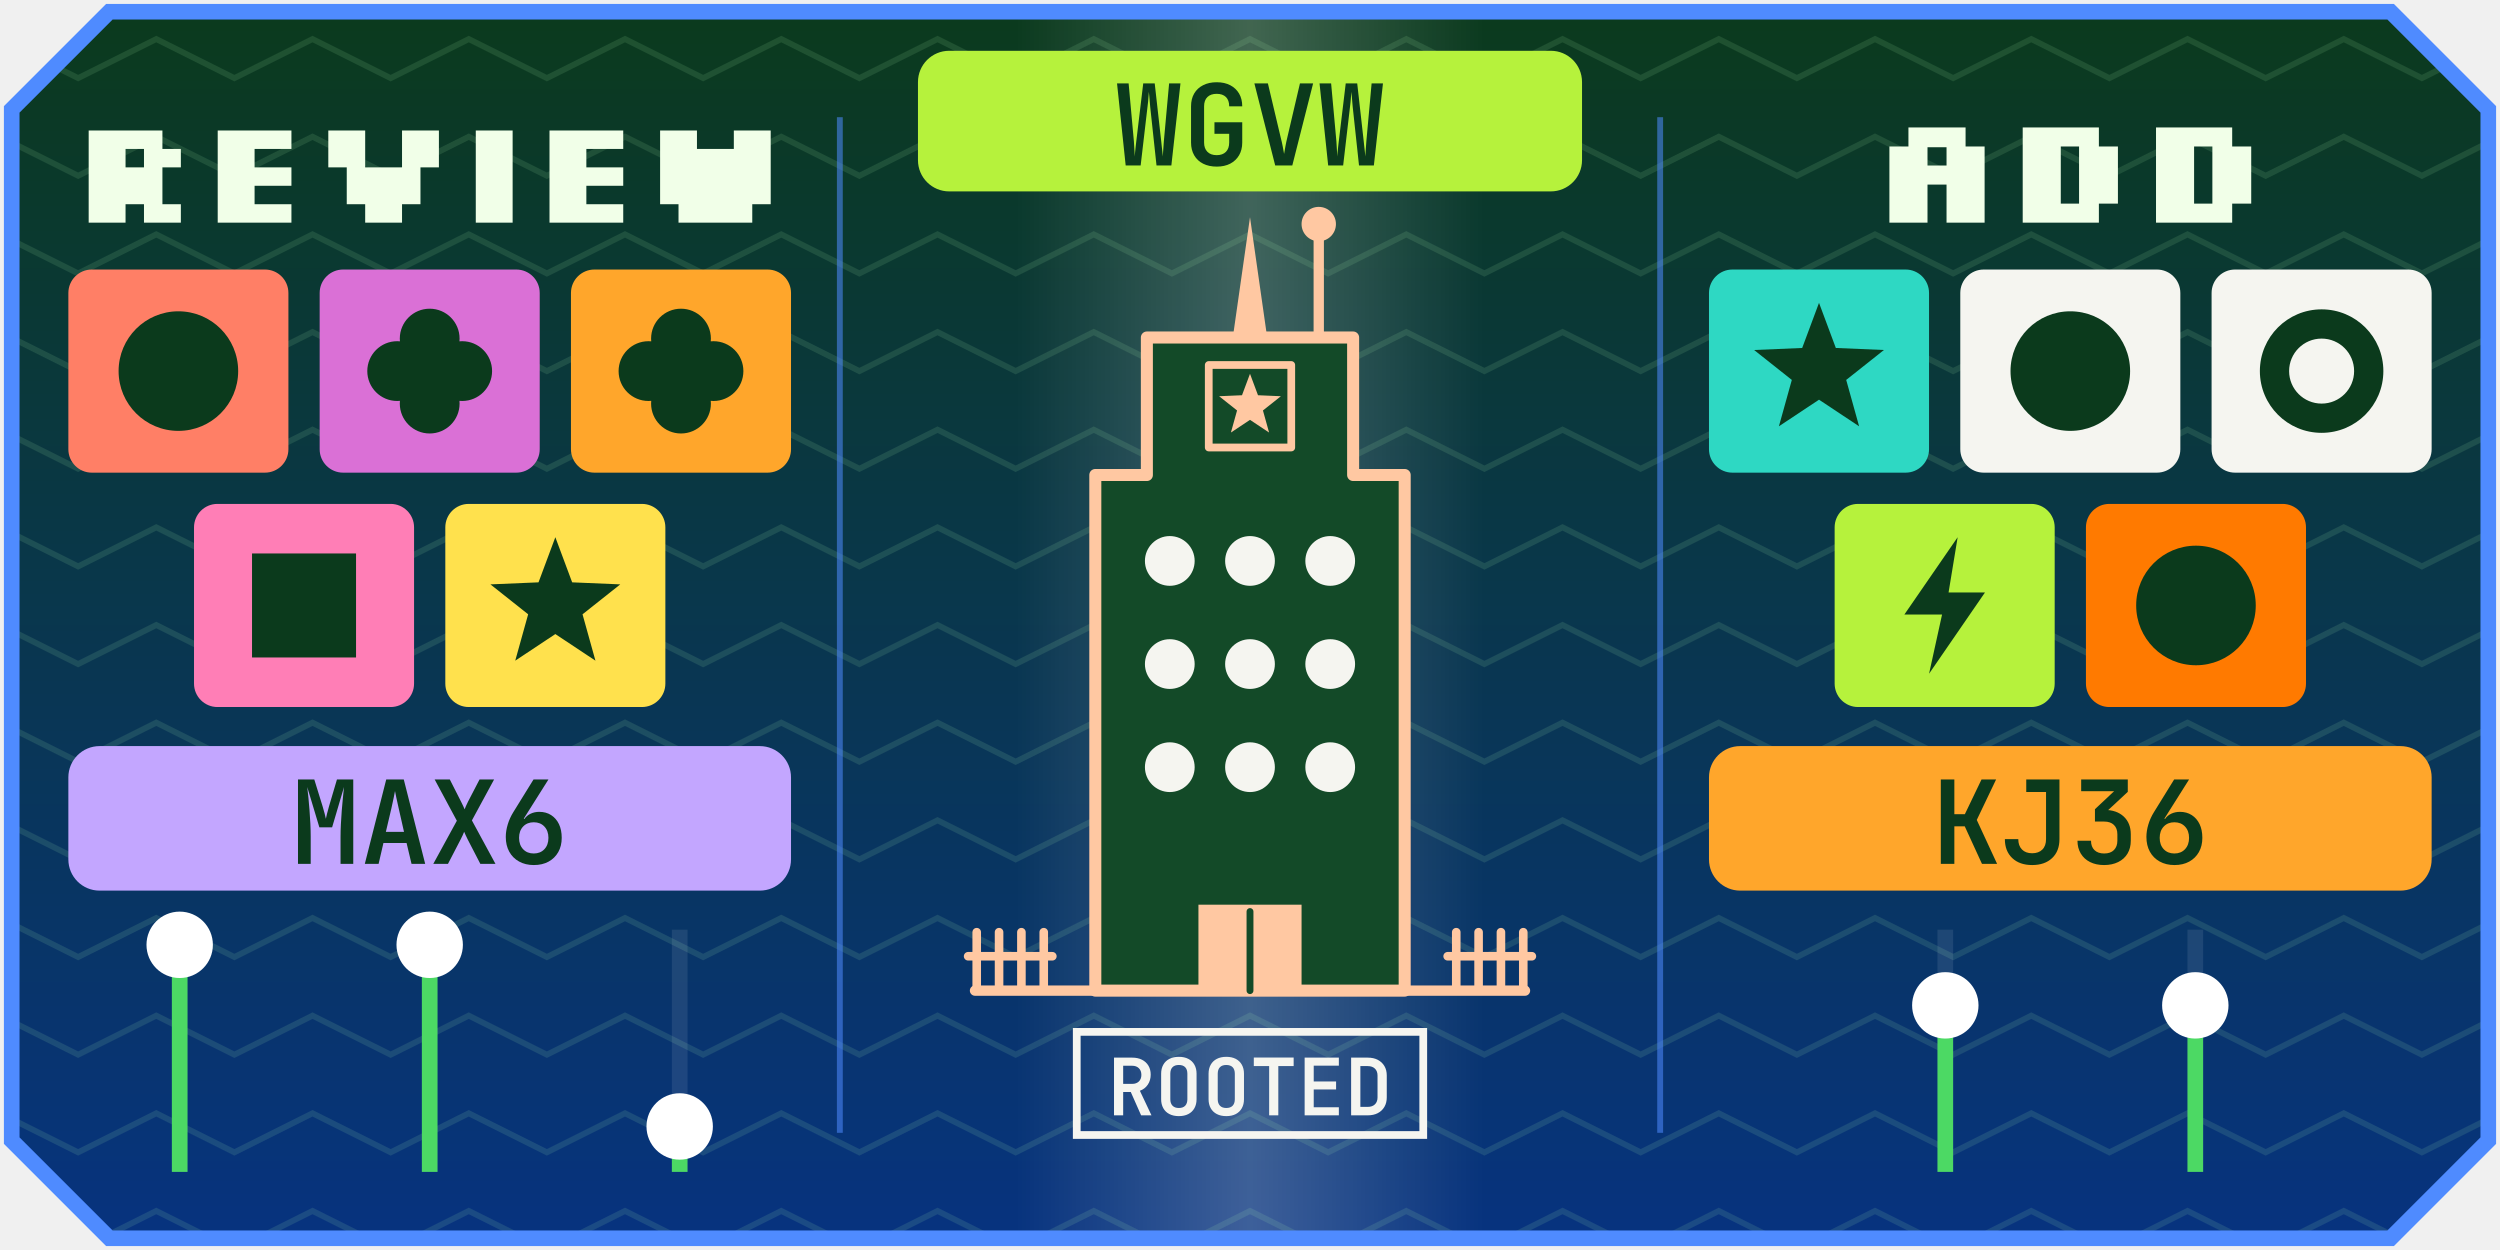
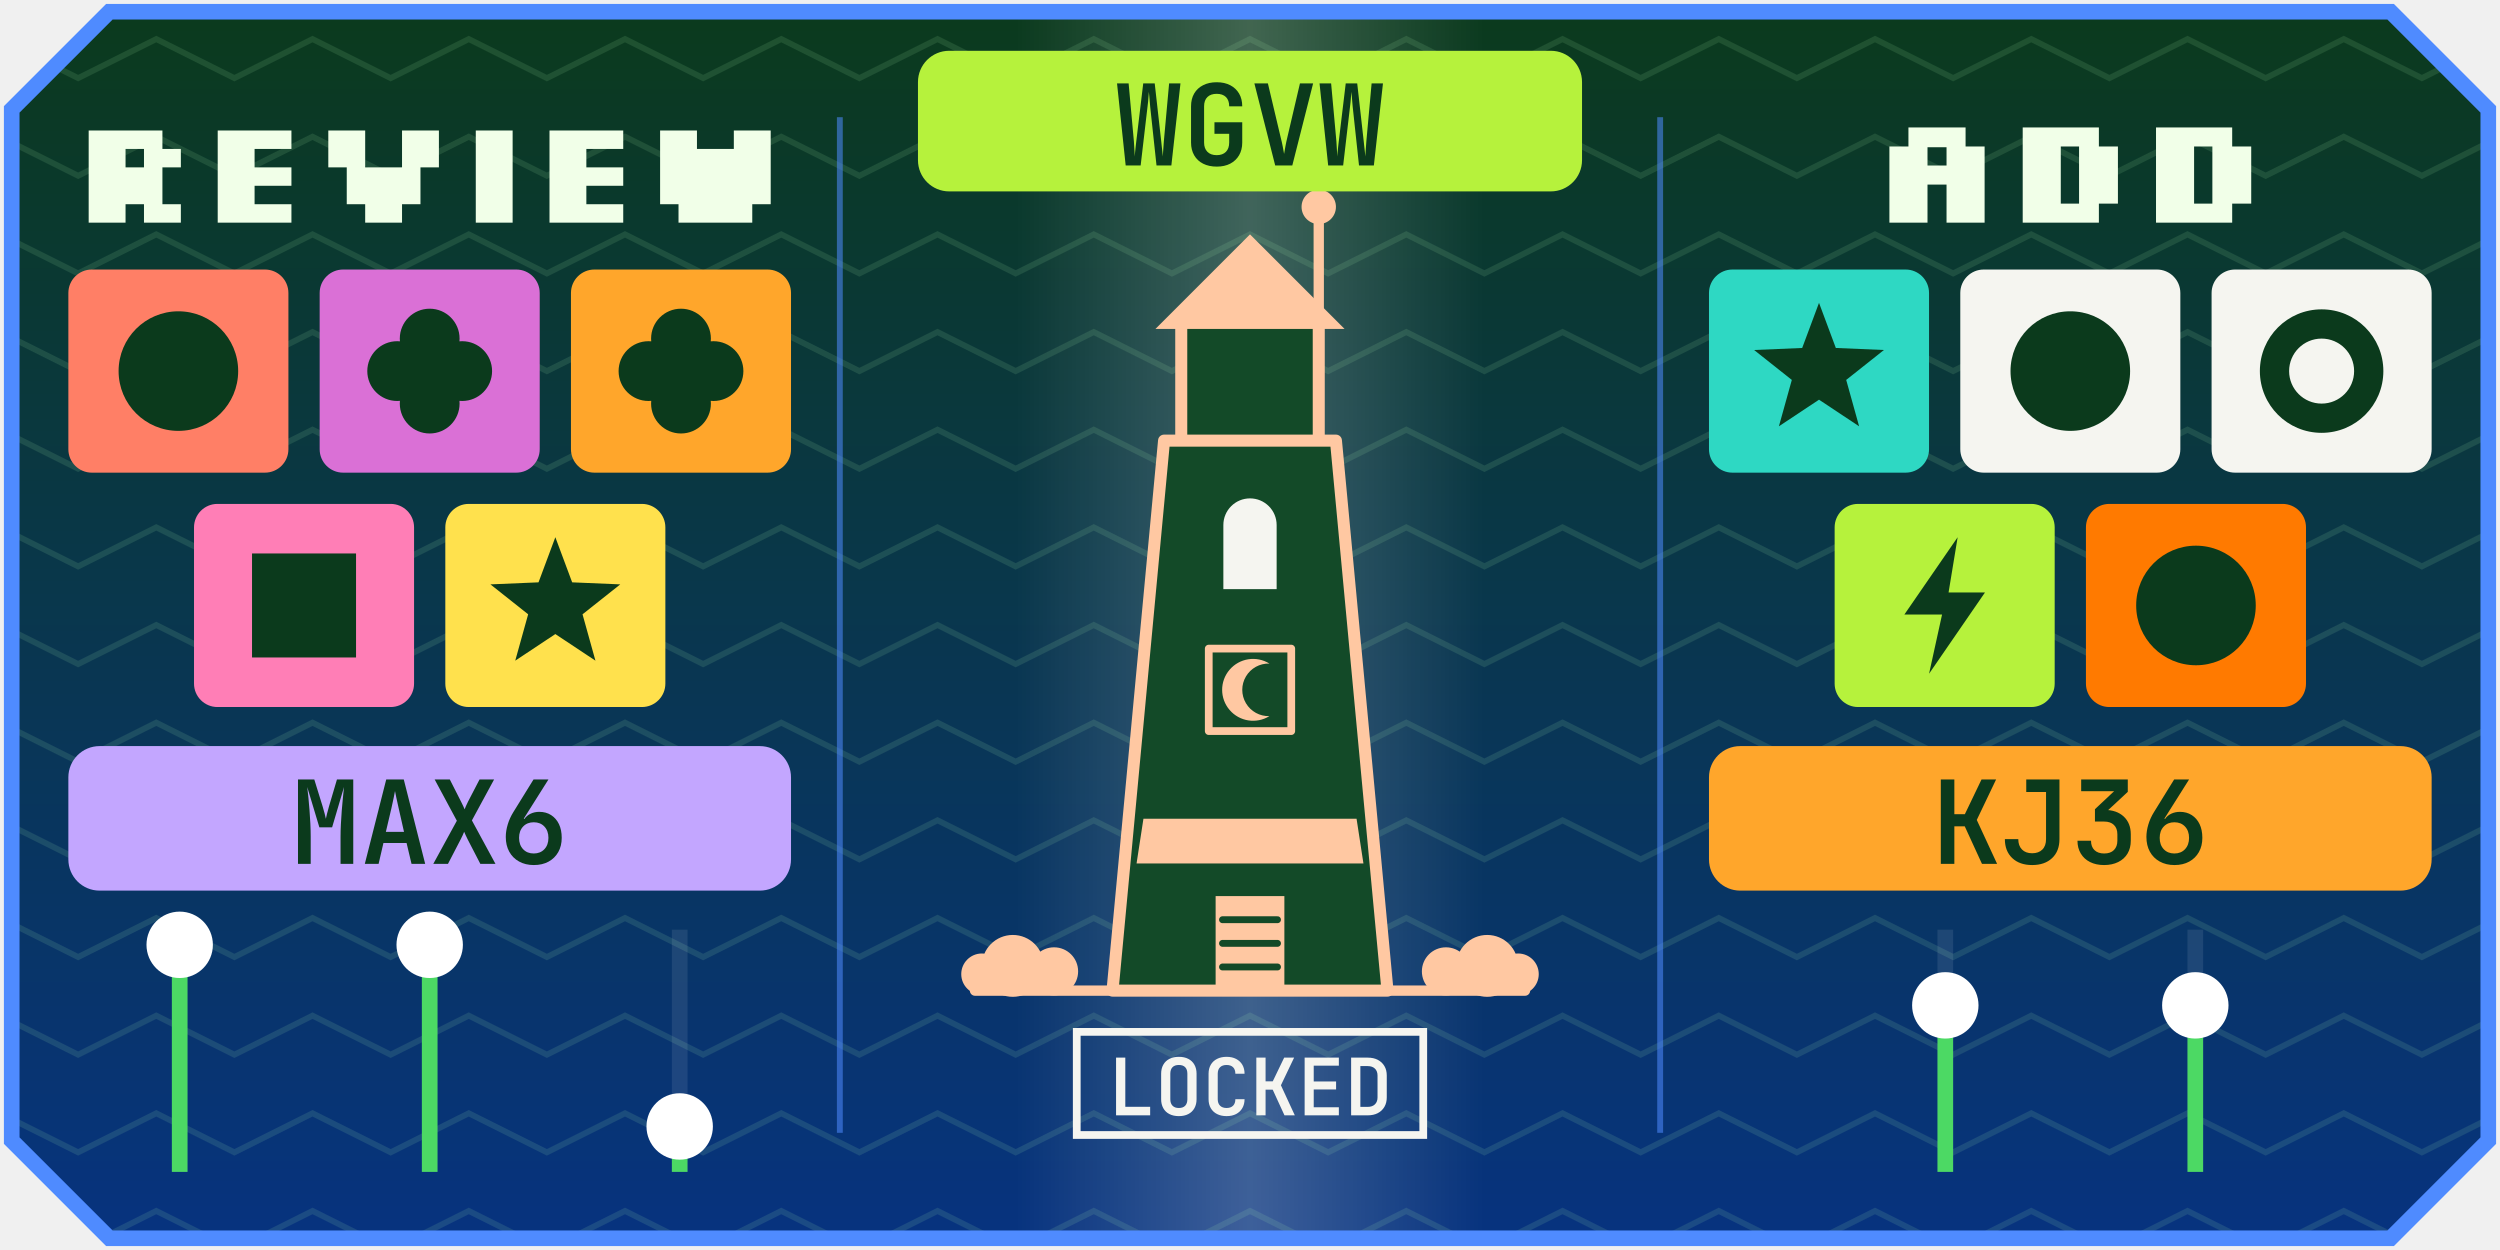
<svg xmlns="http://www.w3.org/2000/svg" viewBox="0 0 960 480" width="256" height="128">
  <defs>
    <linearGradient id="lg0" gradientUnits="userSpaceOnUse" x1="480" y1="0" x2="480" y2="480">
      <stop offset="0" stop-color="#0B3A1C" />
      <stop offset="1" stop-color="#073380" />
    </linearGradient>
    <clipPath id="c1">
      <path d="M4.5 42L42 4.5L918 4.5L955.5 42L955.5 438L918 475.5L42 475.5L4.5 438Z" />
    </clipPath>
    <linearGradient id="lg2" gradientUnits="userSpaceOnUse" x1="390" y1="0" x2="570" y2="0">
      <stop offset="0" stop-color="#FFFFFF" stop-opacity="0" />
      <stop offset="0.5" stop-color="#FFFFFF" stop-opacity="0.22" />
      <stop offset="1" stop-color="#FFFFFF" stop-opacity="0" />
    </linearGradient>
  </defs>
  <path d="M4.5 42L42 4.5L918 4.5L955.5 42L955.5 438L918 475.5L42 475.5L4.5 438Z" fill="url(#lg0)" />
  <g clip-path="url(#c1)">
    <path d="M390 0L570 0L570 480L390 480Z" fill="url(#lg2)" />
    <path d="M0 15L30 30L60 15L90 30L120 15L150 30L180 15L210 30L240 15L270 30L300 15L330 30L360 15L390 30L420 15L450 30L480 15L510 30L540 15L570 30L600 15L630 30L660 15L690 30L720 15L750 30L780 15L810 30L840 15L870 30L900 15L930 30L960 15M0 52.5L30 67.5L60 52.5L90 67.5L120 52.5L150 67.5L180 52.5L210 67.5L240 52.5L270 67.5L300 52.5L330 67.5L360 52.5L390 67.5L420 52.5L450 67.5L480 52.5L510 67.5L540 52.5L570 67.5L600 52.5L630 67.5L660 52.5L690 67.5L720 52.5L750 67.5L780 52.5L810 67.5L840 52.5L870 67.5L900 52.5L930 67.5L960 52.5M0 90L30 105L60 90L90 105L120 90L150 105L180 90L210 105L240 90L270 105L300 90L330 105L360 90L390 105L420 90L450 105L480 90L510 105L540 90L570 105L600 90L630 105L660 90L690 105L720 90L750 105L780 90L810 105L840 90L870 105L900 90L930 105L960 90M0 127.5L30 142.5L60 127.5L90 142.5L120 127.5L150 142.5L180 127.5L210 142.5L240 127.5L270 142.5L300 127.5L330 142.5L360 127.5L390 142.5L420 127.5L450 142.5L480 127.5L510 142.5L540 127.5L570 142.5L600 127.5L630 142.5L660 127.5L690 142.5L720 127.5L750 142.5L780 127.5L810 142.5L840 127.5L870 142.5L900 127.5L930 142.5L960 127.5M0 165L30 180L60 165L90 180L120 165L150 180L180 165L210 180L240 165L270 180L300 165L330 180L360 165L390 180L420 165L450 180L480 165L510 180L540 165L570 180L600 165L630 180L660 165L690 180L720 165L750 180L780 165L810 180L840 165L870 180L900 165L930 180L960 165M0 202.5L30 217.5L60 202.5L90 217.5L120 202.5L150 217.5L180 202.5L210 217.5L240 202.5L270 217.5L300 202.5L330 217.5L360 202.5L390 217.5L420 202.5L450 217.5L480 202.5L510 217.5L540 202.5L570 217.5L600 202.5L630 217.5L660 202.5L690 217.5L720 202.5L750 217.5L780 202.5L810 217.5L840 202.5L870 217.5L900 202.5L930 217.5L960 202.5M0 240L30 255L60 240L90 255L120 240L150 255L180 240L210 255L240 240L270 255L300 240L330 255L360 240L390 255L420 240L450 255L480 240L510 255L540 240L570 255L600 240L630 255L660 240L690 255L720 240L750 255L780 240L810 255L840 240L870 255L900 240L930 255L960 240M0 277.5L30 292.5L60 277.5L90 292.5L120 277.5L150 292.5L180 277.5L210 292.5L240 277.5L270 292.5L300 277.5L330 292.5L360 277.5L390 292.5L420 277.5L450 292.5L480 277.5L510 292.5L540 277.5L570 292.5L600 277.5L630 292.5L660 277.5L690 292.5L720 277.5L750 292.5L780 277.5L810 292.5L840 277.5L870 292.5L900 277.5L930 292.5L960 277.5M0 315L30 330L60 315L90 330L120 315L150 330L180 315L210 330L240 315L270 330L300 315L330 330L360 315L390 330L420 315L450 330L480 315L510 330L540 315L570 330L600 315L630 330L660 315L690 330L720 315L750 330L780 315L810 330L840 315L870 330L900 315L930 330L960 315M0 352.5L30 367.5L60 352.5L90 367.5L120 352.5L150 367.5L180 352.5L210 367.5L240 352.5L270 367.5L300 352.5L330 367.5L360 352.5L390 367.5L420 352.5L450 367.5L480 352.5L510 367.5L540 352.5L570 367.5L600 352.5L630 367.5L660 352.5L690 367.5L720 352.5L750 367.5L780 352.5L810 367.5L840 352.5L870 367.5L900 352.5L930 367.5L960 352.5M0 390L30 405L60 390L90 405L120 390L150 405L180 390L210 405L240 390L270 405L300 390L330 405L360 390L390 405L420 390L450 405L480 390L510 405L540 390L570 405L600 390L630 405L660 390L690 405L720 390L750 405L780 390L810 405L840 390L870 405L900 390L930 405L960 390M0 427.5L30 442.5L60 427.5L90 442.5L120 427.5L150 442.5L180 427.5L210 442.5L240 427.5L270 442.5L300 427.5L330 442.5L360 427.5L390 442.5L420 427.5L450 442.5L480 427.5L510 442.5L540 427.5L570 442.5L600 427.5L630 442.5L660 427.5L690 442.5L720 427.5L750 442.5L780 427.5L810 442.5L840 427.5L870 442.5L900 427.5L930 442.5L960 427.5M0 465L30 480L60 465L90 480L120 465L150 480L180 465L210 480L240 465L270 480L300 465L330 480L360 465L390 480L420 465L450 480L480 465L510 480L540 465L570 480L600 465L630 480L660 465L690 480L720 465L750 480L780 465L810 480L840 465L870 480L900 465L930 480L960 465" fill="none" stroke="#B4FFB4" stroke-opacity="0.12" stroke-width="2.25" />
  </g>
  <path d="M4.5 42L42 4.5L918 4.5L955.5 42L955.5 438L918 475.5L42 475.5L4.5 438Z" fill="none" stroke="#4F8BFF" stroke-width="6" />
  <path d="M322.5 45L322.5 435M637.5 45L637.5 435" fill="none" stroke="#4F8BFF" stroke-opacity="0.55" stroke-width="2.25" />
  <path d="M374.4 380.4L585.6 380.4" fill="none" stroke="#FFC8A2" stroke-width="3.96" stroke-linecap="round" stroke-linejoin="round" />
-   <path d="M420.6 380.4L420.6 182.4L440.4 182.4L440.4 129.6L519.6 129.6L519.6 182.4L539.4 182.4L539.4 380.4Z" fill="#134A28" />
-   <path d="M420.6 380.4L420.6 182.4L440.4 182.4L440.4 129.6L519.6 129.6L519.6 182.4L539.4 182.4L539.4 380.4Z" fill="none" stroke="#FFC8A2" stroke-width="4.62" stroke-linecap="round" stroke-linejoin="round" />
-   <path d="M473.4 129.6L486.6 129.6L480 83.4Z" fill="#FFC8A2" />
-   <path d="M458.75 215.4L458.75 215.4C458.75 220.67 454.47 224.95 449.2 224.95C443.93 224.95 439.65 220.67 439.65 215.4C439.65 210.13 443.93 205.85 449.2 205.85C454.47 205.85 458.75 210.13 458.75 215.4M489.55 215.4L489.55 215.4C489.55 220.67 485.27 224.95 480 224.95C474.73 224.95 470.45 220.67 470.45 215.4C470.45 210.13 474.73 205.85 480 205.85C485.27 205.85 489.55 210.13 489.55 215.4M520.35 215.4L520.35 215.4C520.35 220.67 516.07 224.95 510.8 224.95C505.53 224.95 501.25 220.67 501.25 215.4C501.25 210.13 505.53 205.85 510.8 205.85C516.07 205.85 520.35 210.13 520.35 215.4M458.75 255L458.75 255C458.75 260.27 454.47 264.55 449.2 264.55C443.93 264.55 439.65 260.27 439.65 255C439.65 249.73 443.93 245.45 449.2 245.45C454.47 245.45 458.75 249.73 458.75 255M489.55 255L489.55 255C489.55 260.27 485.27 264.55 480 264.55C474.73 264.55 470.45 260.27 470.45 255C470.45 249.73 474.73 245.45 480 245.45C485.27 245.45 489.55 249.73 489.55 255M520.35 255L520.35 255C520.35 260.27 516.07 264.55 510.8 264.55C505.53 264.55 501.25 260.27 501.25 255C501.25 249.73 505.53 245.45 510.8 245.45C516.07 245.45 520.35 249.73 520.35 255M458.75 294.6L458.75 294.6C458.75 299.87 454.47 304.15 449.2 304.15C443.93 304.15 439.65 299.87 439.65 294.6C439.65 289.33 443.93 285.05 449.2 285.05C454.47 285.05 458.75 289.33 458.75 294.6M489.55 294.6L489.55 294.6C489.55 299.87 485.27 304.15 480 304.15C474.73 304.15 470.45 299.87 470.45 294.6C470.45 289.33 474.73 285.05 480 285.05C485.27 285.05 489.55 289.33 489.55 294.6M520.35 294.6L520.35 294.6C520.35 299.87 516.07 304.15 510.8 304.15C505.53 304.15 501.25 299.87 501.25 294.6C501.25 289.33 505.53 285.05 510.8 285.05C516.07 285.05 520.35 289.33 520.35 294.6" fill="#F5F5F0" />
-   <path d="M460.2 347.4L499.8 347.4L499.8 380.4L460.2 380.4Z" fill="#FFC8A2" />
-   <path d="M480 350.04L480 380.4" fill="none" stroke="#134A28" stroke-width="2.64" stroke-linecap="round" stroke-linejoin="round" />
-   <path d="M464.16 140.16L495.84 140.16L495.84 171.84L464.16 171.84Z" fill="#134A28" />
-   <path d="M464.16 140.16L495.84 140.16L495.84 171.84L464.16 171.84Z" fill="none" stroke="#FFC8A2" stroke-width="2.97" stroke-linecap="round" stroke-linejoin="round" />
-   <path d="M480 143.53L483.07 151.77L491.86 152.15L484.97 157.62L487.33 166.09L480 161.23L472.67 166.09L475.03 157.62L468.14 152.15L476.93 151.77Z" fill="#FFC8A2" />
-   <path d="M506.4 129.6L506.4 90" fill="none" stroke="#FFC8A2" stroke-width="3.96" stroke-linecap="round" stroke-linejoin="round" />
-   <path d="M513 86.04C513 89.69 510.05 92.64 506.4 92.64C502.75 92.64 499.8 89.69 499.8 86.04C499.8 82.39 502.75 79.44 506.4 79.44C510.05 79.44 513 82.39 513 86.04" fill="#FFC8A2" />
-   <path d="M400.8 380.4L400.8 357.96M392.22 380.4L392.22 357.96M383.64 380.4L383.64 357.96M375.06 380.4L375.06 357.96M404.1 367.2L371.76 367.2M559.2 380.4L559.2 357.96M567.78 380.4L567.78 357.96M576.36 380.4L576.36 357.96M584.94 380.4L584.94 357.96M555.9 367.2L588.24 367.2" fill="none" stroke="#FFC8A2" stroke-width="3.3" stroke-linecap="round" stroke-linejoin="round" />
+   <path d="M447 169.2L513 169.2L532.8 380.4L427.2 380.4ZM453.6 123L506.4 123L506.4 169.2L453.6 169.2Z" fill="#134A28" />
+   <path d="M447 169.2L513 169.2L532.8 380.4L427.2 380.4ZM453.6 123L506.4 123L506.4 169.2L453.6 169.2Z" fill="none" stroke="#FFC8A2" stroke-width="4.62" stroke-linecap="round" stroke-linejoin="round" />
+   <path d="M443.7 126.3L516.3 126.3L480 90ZM439.08 314.4L520.92 314.4L523.56 331.56L436.44 331.56Z" fill="#FFC8A2" />
+   <path d="M469.77 226.22L469.77 201.61L469.77 201.61C469.77 195.96 474.35 191.38 480 191.38C485.65 191.38 490.23 195.96 490.23 201.61L490.23 226.22Z" fill="#F5F5F0" />
+   <path d="M466.8 344.1L493.2 344.1L493.2 380.4L466.8 380.4Z" fill="#FFC8A2" />
+   <path d="M469.44 353.17L490.56 353.17M469.44 362.25L490.56 362.25M469.44 371.32L490.56 371.32" fill="none" stroke="#134A28" stroke-width="2.64" stroke-linecap="round" stroke-linejoin="round" />
+   <path d="M464.16 249.06L495.84 249.06L495.84 280.74L464.16 280.74Z" fill="#134A28" />
+   <path d="M464.16 249.06L495.84 249.06L495.84 280.74L464.16 280.74Z" fill="none" stroke="#FFC8A2" stroke-width="2.97" stroke-linecap="round" stroke-linejoin="round" />
+   <path d="M487.45 274.99C482.47 278.08 475.98 277.08 472.17 272.63C468.35 268.18 468.35 261.62 472.17 257.17C475.98 252.72 482.47 251.72 487.45 254.81L487.45 254.81C483.77 254.69 480.31 256.59 478.44 259.76C476.56 262.93 476.56 266.87 478.44 270.04C480.31 273.21 483.77 275.11 487.45 274.99Z" fill="#FFC8A2" />
+   <path d="M506.4 123L506.4 83.4" fill="none" stroke="#FFC8A2" stroke-width="3.96" stroke-linecap="round" stroke-linejoin="round" />
+   <path d="M513 79.44C513 83.09 510.05 86.04 506.4 86.04C502.75 86.04 499.8 83.09 499.8 79.44C499.8 75.79 502.75 72.84 506.4 72.84C510.05 72.84 513 75.79 513 79.44" fill="#FFC8A2" />
+   <path d="M400.8 370.9L400.8 370.9C400.8 377.46 395.48 382.78 388.92 382.78C382.36 382.78 377.04 377.46 377.04 370.9C377.04 364.33 382.36 359.02 388.92 359.02C395.48 359.02 400.8 364.33 400.8 370.9M414 373.01L414 373.01C414 378.11 409.86 382.25 404.76 382.25C399.66 382.25 395.52 378.11 395.52 373.01C395.52 367.9 399.66 363.77 404.76 363.77C409.86 363.77 414 367.9 414 373.01M384.96 374.06L384.96 374.06C384.96 378.44 381.41 381.98 377.04 381.98C372.67 381.98 369.12 378.44 369.12 374.06C369.12 369.69 372.67 366.14 377.04 366.14C381.41 366.14 384.96 369.69 384.96 374.06M582.96 370.9L582.96 370.9C582.96 377.46 577.64 382.78 571.08 382.78C564.52 382.78 559.2 377.46 559.2 370.9C559.2 364.33 564.52 359.02 571.08 359.02C577.64 359.02 582.96 364.33 582.96 370.9M564.48 373.01L564.48 373.01C564.48 378.11 560.34 382.25 555.24 382.25C550.14 382.25 546 378.11 546 373.01C546 367.9 550.14 363.77 555.24 363.77C560.34 363.77 564.48 367.9 564.48 373.01M590.88 374.06L590.88 374.06C590.88 378.44 587.33 381.98 582.96 381.98C578.59 381.98 575.04 378.44 575.04 374.06C575.04 369.69 578.59 366.14 582.96 366.14C587.33 366.14 590.88 369.69 590.88 374.06" fill="#FFC8A2" />
  <path d="M413.47 396.24L546.53 396.24L546.53 435.84L413.47 435.84Z" fill="none" stroke="#F5F5F0" stroke-width="2.97" />
-   <path d="M427.78 428.29L427.78 406.13L434.76 406.13Q436.92 406.13 438.51 406.93Q440.11 407.74 440.99 409.21Q441.87 410.68 441.87 412.65Q441.87 414.87 440.74 416.53Q439.62 418.18 437.71 418.85L442.17 428.29L438.19 428.29L434.22 419.33L431.3 419.33L431.3 428.29ZM431.3 416.21L434.76 416.21Q436.37 416.21 437.33 415.28Q438.29 414.35 438.29 412.75Q438.29 411.14 437.33 410.2Q436.37 409.25 434.76 409.25L431.3 409.25ZM452.68 428.59Q450.58 428.59 449.05 427.8Q447.51 427.01 446.7 425.54Q445.88 424.07 445.88 422.1L445.88 412.32Q445.88 410.32 446.7 408.86Q447.51 407.4 449.05 406.61Q450.58 405.82 452.68 405.82Q454.8 405.82 456.32 406.61Q457.84 407.4 458.66 408.86Q459.48 410.32 459.48 412.32L459.48 422.1Q459.48 424.07 458.66 425.54Q457.84 427.01 456.32 427.8Q454.8 428.59 452.68 428.59ZM452.68 425.47Q454.29 425.47 455.12 424.59Q455.95 423.71 455.95 422.1L455.95 412.32Q455.95 410.68 455.12 409.82Q454.29 408.95 452.68 408.95Q451.07 408.95 450.23 409.82Q449.4 410.68 449.4 412.32L449.4 422.1Q449.4 423.71 450.25 424.59Q451.1 425.47 452.68 425.47ZM470.89 428.59Q468.8 428.59 467.26 427.8Q465.73 427.01 464.91 425.54Q464.09 424.07 464.09 422.1L464.09 412.32Q464.09 410.32 464.91 408.86Q465.73 407.4 467.26 406.61Q468.8 405.82 470.89 405.82Q473.02 405.82 474.54 406.61Q476.05 407.4 476.87 408.86Q477.69 410.32 477.69 412.32L477.69 422.1Q477.69 424.07 476.87 425.54Q476.05 427.01 474.54 427.8Q473.02 428.59 470.89 428.59ZM470.89 425.47Q472.5 425.47 473.34 424.59Q474.17 423.71 474.17 422.1L474.17 412.32Q474.17 410.68 473.34 409.82Q472.5 408.95 470.89 408.95Q469.28 408.95 468.45 409.82Q467.61 410.68 467.61 412.32L467.61 422.1Q467.61 423.71 468.46 424.59Q469.31 425.47 470.89 425.47ZM487.35 428.29L487.35 409.38L481.46 409.38L481.46 406.1L496.76 406.1L496.76 409.38L490.87 409.38L490.87 428.29ZM500.98 428.29L500.98 406.13L514.12 406.13L514.12 409.22L504.47 409.22L504.47 415.27L513.06 415.27L513.06 418.36L504.47 418.36L504.47 425.19L514.12 425.19L514.12 428.29ZM518.83 428.29L518.83 406.13L525.21 406.13Q527.45 406.13 529.08 406.98Q530.7 407.83 531.61 409.36Q532.52 410.89 532.52 412.99L532.52 421.4Q532.52 423.49 531.61 425.04Q530.7 426.59 529.08 427.44Q527.45 428.29 525.21 428.29ZM522.38 425.04L525.21 425.04Q526.97 425.04 527.97 424.07Q528.97 423.1 528.97 421.4L528.97 412.99Q528.97 411.32 527.97 410.35Q526.97 409.38 525.21 409.38L522.38 409.38Z" fill="#F5F5F0" />
+   <path d="M428.57 428.29L428.57 406.13L432.12 406.13L432.12 425.01L441.66 425.01L441.66 428.29ZM452.68 428.59Q450.58 428.59 449.05 427.8Q447.51 427.01 446.7 425.54Q445.88 424.07 445.88 422.1L445.88 412.32Q445.88 410.32 446.7 408.86Q447.51 407.4 449.05 406.61Q450.58 405.82 452.68 405.82Q454.8 405.82 456.32 406.61Q457.84 407.4 458.66 408.86Q459.48 410.32 459.48 412.32L459.48 422.1Q459.48 424.07 458.66 425.54Q457.84 427.01 456.32 427.8Q454.8 428.59 452.68 428.59ZM452.68 425.47Q454.29 425.47 455.12 424.59Q455.95 423.71 455.95 422.1L455.95 412.32Q455.95 410.68 455.12 409.82Q454.29 408.95 452.68 408.95Q451.07 408.95 450.23 409.82Q449.4 410.68 449.4 412.32L449.4 422.1Q449.4 423.71 450.25 424.59Q451.1 425.47 452.68 425.47ZM471.01 428.59Q468.92 428.59 467.36 427.8Q465.79 427.01 464.94 425.54Q464.09 424.07 464.09 422.1L464.09 412.32Q464.09 410.32 464.94 408.86Q465.79 407.4 467.36 406.61Q468.92 405.82 471.01 405.82Q473.14 405.82 474.67 406.63Q476.21 407.43 477.06 408.87Q477.91 410.32 477.91 412.32L474.38 412.32Q474.38 410.68 473.5 409.82Q472.62 408.95 471.01 408.95Q469.4 408.95 468.51 409.82Q467.61 410.68 467.61 412.32L467.61 422.1Q467.61 423.71 468.51 424.59Q469.4 425.47 471.01 425.47Q472.62 425.47 473.5 424.59Q474.38 423.71 474.38 422.1L477.91 422.1Q477.91 424.04 477.06 425.51Q476.21 426.98 474.67 427.79Q473.14 428.59 471.01 428.59ZM482.43 428.29L482.43 406.13L485.98 406.13L485.98 415.23L488.74 415.23L493.12 406.13L496.94 406.13L491.87 416.75L497.21 428.29L493.24 428.29L488.71 418.42L485.98 418.42L485.98 428.29ZM500.98 428.29L500.98 406.13L514.12 406.13L514.12 409.22L504.47 409.22L504.47 415.27L513.06 415.27L513.06 418.36L504.47 418.36L504.47 425.19L514.12 425.19L514.12 428.29ZM518.83 428.29L518.83 406.13L525.21 406.13Q527.45 406.13 529.08 406.98Q530.7 407.83 531.61 409.36Q532.52 410.89 532.52 412.99L532.52 421.4Q532.52 423.49 531.61 425.04Q530.7 426.59 529.08 427.44Q527.45 428.29 525.21 428.29ZM522.38 425.04L525.21 425.04Q526.97 425.04 527.97 424.07Q528.97 423.1 528.97 421.4L528.97 412.99Q528.97 411.32 527.97 410.35Q526.97 409.38 525.21 409.38L522.38 409.38Z" fill="#F5F5F0" />
  <path d="M34.05 85.5L34.05 50.11L62.37 50.11L62.37 57.19L69.45 57.19L69.45 64.27L62.37 64.27L62.37 78.42L69.45 78.42L69.45 85.5L55.29 85.5L55.29 78.42L48.21 78.42L48.21 85.5ZM48.21 64.27L55.29 64.27L55.29 57.19L48.21 57.19ZM83.6 85.5L83.6 50.11L111.91 50.11L111.91 57.19L97.76 57.19L97.76 64.27L111.91 64.27L111.91 71.34L97.76 71.34L97.76 78.42L111.91 78.42L111.91 85.5ZM140.23 85.5L140.23 78.42L133.15 78.42L133.15 64.27L126.07 64.27L126.07 50.11L140.23 50.11L140.23 64.27L154.38 64.27L154.38 50.11L168.54 50.11L168.54 64.27L161.46 64.27L161.46 78.42L154.38 78.42L154.38 85.5ZM182.7 85.5L182.7 50.11L196.85 50.11L196.85 85.5ZM211.01 85.5L211.01 50.11L239.32 50.11L239.32 57.19L225.16 57.19L225.16 64.27L239.32 64.27L239.32 71.34L225.16 71.34L225.16 78.42L239.32 78.42L239.32 85.5ZM260.55 85.5L260.55 78.42L253.48 78.42L253.48 50.11L267.63 50.11L267.63 57.19L281.79 57.19L281.79 50.11L295.95 50.11L295.95 78.42L288.87 78.42L288.87 85.5Z" fill="#F1FFE8" />
  <path d="M725.53 85.5L725.53 56.25L732.84 56.25L732.84 48.94L754.78 48.94L754.78 56.25L762.09 56.25L762.09 85.5L747.47 85.5L747.47 70.88L740.16 70.88L740.16 85.5ZM740.16 63.56L747.47 63.56L747.47 56.54L740.16 56.54ZM776.72 85.5L776.72 48.94L805.97 48.94L805.97 56.25L813.28 56.25L813.28 78.19L805.97 78.19L805.97 85.5ZM791.34 78.19L798.36 78.19L798.36 56.25L791.34 56.25ZM827.91 85.5L827.91 48.94L857.16 48.94L857.16 56.25L864.47 56.25L864.47 78.19L857.16 78.19L857.16 85.5ZM842.53 78.19L849.55 78.19L849.55 56.25L842.53 56.25Z" fill="#F1FFE8" />
  <path d="M66 357L72 357L72 450L66 450Z" fill="#FFFFFF" fill-opacity="0.09" />
  <path d="M66 362.81L72 362.81L72 450L66 450Z" fill="#4CD964" />
  <path d="M81.75 362.81C81.75 369.85 76.04 375.56 69 375.56C61.96 375.56 56.25 369.85 56.25 362.81C56.25 355.77 61.96 350.06 69 350.06C76.04 350.06 81.75 355.77 81.75 362.81" fill="#FFFFFF" />
  <path d="M162 357L168 357L168 450L162 450Z" fill="#FFFFFF" fill-opacity="0.09" />
  <path d="M162 362.81L168 362.81L168 450L162 450Z" fill="#4CD964" />
  <path d="M177.75 362.81C177.75 369.85 172.04 375.56 165 375.56C157.96 375.56 152.25 369.85 152.25 362.81C152.25 355.77 157.96 350.06 165 350.06C172.04 350.06 177.75 355.77 177.75 362.81" fill="#FFFFFF" />
  <path d="M258 357L264 357L264 450L258 450Z" fill="#FFFFFF" fill-opacity="0.09" />
  <path d="M258 432.56L264 432.56L264 450L258 450Z" fill="#4CD964" />
  <path d="M273.75 432.56C273.75 439.6 268.04 445.31 261 445.31C253.96 445.31 248.25 439.6 248.25 432.56C248.25 425.52 253.96 419.81 261 419.81C268.04 419.81 273.75 425.52 273.75 432.56" fill="#FFFFFF" />
  <path d="M744 357L750 357L750 450L744 450Z" fill="#FFFFFF" fill-opacity="0.09" />
  <path d="M744 386.06L750 386.06L750 450L744 450Z" fill="#4CD964" />
  <path d="M759.75 386.06C759.75 393.1 754.04 398.81 747 398.81C739.96 398.81 734.25 393.1 734.25 386.06C734.25 379.02 739.96 373.31 747 373.31C754.04 373.31 759.75 379.02 759.75 386.06" fill="#FFFFFF" />
  <path d="M840 357L846 357L846 450L840 450Z" fill="#FFFFFF" fill-opacity="0.09" />
  <path d="M840 386.06L846 386.06L846 450L840 450Z" fill="#4CD964" />
  <path d="M855.75 386.06C855.75 393.1 850.04 398.81 843 398.81C835.96 398.81 830.25 393.1 830.25 386.06C830.25 379.02 835.96 373.31 843 373.31C850.04 373.31 855.75 379.02 855.75 386.06" fill="#FFFFFF" />
  <path d="M38.25 286.5L291.75 286.5L291.75 286.5C298.38 286.5 303.75 291.87 303.75 298.5L303.75 330L303.75 330C303.75 336.63 298.38 342 291.75 342L38.25 342L38.25 342C31.62 342 26.25 336.63 26.25 330L26.25 298.5L26.25 298.5C26.25 291.87 31.62 286.5 38.25 286.5Z" fill="#C3A6FF" />
  <path d="M114.43 331.73L114.43 299.32L120.69 299.32L123.89 309.67Q124.37 311.18 124.68 312.49Q125 313.8 125.13 314.42Q125.26 313.8 125.57 312.49Q125.88 311.18 126.33 309.67L129.39 299.32L135.65 299.32L135.65 331.73L130.77 331.73L130.77 321.26Q130.77 319.08 130.9 316.5Q131.03 313.93 131.23 311.31Q131.43 308.69 131.68 306.32Q131.92 303.94 132.1 302.21L127.53 317.7L122.64 317.7L117.98 302.21Q118.2 303.9 118.42 306.18Q118.65 308.47 118.85 311.07Q119.05 313.66 119.18 316.28Q119.31 318.9 119.31 321.26L119.31 331.73ZM140.09 331.73L148.31 299.32L155.05 299.32L163.27 331.73L158.03 331.73L156.12 323.7L147.24 323.7L145.38 331.73ZM148.17 319.44L155.14 319.44L153.1 310.42Q152.57 308.11 152.19 306.29Q151.81 304.47 151.68 303.76Q151.55 304.47 151.19 306.27Q150.84 308.07 150.3 310.38ZM166.38 331.73L175.43 315.17L166.91 299.32L172.73 299.32L177.03 307.8Q177.48 308.65 177.85 309.49Q178.23 310.33 178.41 310.78Q178.59 310.33 178.94 309.49Q179.3 308.65 179.74 307.8L184.14 299.32L189.73 299.32L181.21 315.04L190.26 331.73L184.45 331.73L179.65 322.45Q179.21 321.61 178.83 320.75Q178.45 319.88 178.23 319.39Q178.05 319.88 177.68 320.72Q177.3 321.57 176.85 322.41L172.02 331.73ZM205 332.18Q201.76 332.18 199.32 330.82Q196.88 329.47 195.55 327.05Q194.22 324.63 194.22 321.39Q194.22 319.08 194.97 316.59Q195.72 314.11 197.1 311.89L204.87 299.32L210.6 299.32L201.14 314.33L201.36 314.51Q202.25 313.17 203.76 312.46Q205.27 311.75 207.09 311.75Q209.71 311.75 211.64 313Q213.57 314.24 214.64 316.46Q215.7 318.68 215.7 321.74Q215.7 324.85 214.37 327.21Q213.04 329.56 210.64 330.87Q208.25 332.18 205 332.18ZM204.96 327.74Q207.49 327.74 209.04 326.1Q210.6 324.45 210.6 321.74Q210.6 319.04 209.04 317.39Q207.49 315.75 204.96 315.75Q202.43 315.75 200.88 317.39Q199.32 319.04 199.32 321.74Q199.32 324.45 200.88 326.1Q202.43 327.74 204.96 327.74Z" fill="#0B3A1C" />
  <path d="M364.5 19.5L595.5 19.5L595.5 19.5C602.13 19.5 607.5 24.87 607.5 31.5L607.5 61.5L607.5 61.5C607.5 68.13 602.13 73.5 595.5 73.5L364.5 73.5L364.5 73.5C357.87 73.5 352.5 68.13 352.5 61.5L352.5 31.5L352.5 31.5C352.5 24.87 357.87 19.5 364.5 19.5Z" fill="#B6F23C" />
  <path d="M432.26 63.55L428.94 32.02L433.39 32.02L435.42 54.35Q435.46 55.13 435.53 56.19Q435.59 57.24 435.66 58.28Q435.72 59.32 435.72 60.1Q435.81 59.32 435.89 58.28Q435.98 57.24 436.11 56.19Q436.24 55.13 436.32 54.35L439 32.02L443.41 32.02L445.92 54.35Q446 55.13 446.11 56.19Q446.22 57.24 446.35 58.28Q446.48 59.32 446.52 60.1Q446.56 59.32 446.63 58.28Q446.69 57.24 446.78 56.19Q446.87 55.13 446.91 54.35L448.94 32.02L453.3 32.02L449.8 63.55L444.1 63.55L441.68 41.04Q441.6 40.14 441.51 39.1Q441.42 38.06 441.34 37.03Q441.25 35.99 441.16 35.26Q441.12 35.99 441.03 37.03Q440.95 38.06 440.86 39.1Q440.77 40.14 440.64 41.04L438.01 63.55ZM467.21 63.98Q464.23 63.98 462.01 62.86Q459.78 61.74 458.57 59.64Q457.36 57.55 457.36 54.74L457.36 40.83Q457.36 37.98 458.57 35.9Q459.78 33.83 462.01 32.71Q464.23 31.58 467.21 31.58Q470.24 31.58 472.42 32.73Q474.6 33.87 475.81 35.93Q477.02 37.98 477.02 40.83L472.01 40.83Q472.01 38.5 470.76 37.26Q469.5 36.03 467.21 36.03Q464.92 36.03 463.65 37.26Q462.37 38.5 462.37 40.83L462.37 54.74Q462.37 57.03 463.65 58.3Q464.92 59.58 467.21 59.58Q469.5 59.58 470.76 58.3Q472.01 57.03 472.01 54.7L472.01 51.37L466.35 51.37L466.35 46.96L477.02 46.96L477.02 54.74Q477.02 57.55 475.81 59.62Q474.6 61.69 472.42 62.84Q470.24 63.98 467.21 63.98ZM489.68 63.55L481.68 32.02L486.87 32.02L491.79 52.8Q492.23 54.48 492.57 56.25Q492.92 58.02 493.09 59.1Q493.26 58.02 493.59 56.25Q493.91 54.48 494.34 52.75L499.18 32.02L504.24 32.02L496.24 63.55ZM510.02 63.55L506.7 32.02L511.15 32.02L513.18 54.35Q513.22 55.13 513.29 56.19Q513.35 57.24 513.42 58.28Q513.48 59.32 513.48 60.1Q513.57 59.32 513.65 58.28Q513.74 57.24 513.87 56.19Q514 55.13 514.08 54.35L516.76 32.02L521.17 32.02L523.68 54.35Q523.76 55.13 523.87 56.19Q523.98 57.24 524.11 58.28Q524.24 59.32 524.28 60.1Q524.32 59.32 524.39 58.28Q524.45 57.24 524.54 56.19Q524.63 55.13 524.67 54.35L526.7 32.02L531.06 32.02L527.56 63.55L521.86 63.55L519.44 41.04Q519.36 40.14 519.27 39.1Q519.18 38.06 519.1 37.03Q519.01 35.99 518.92 35.26Q518.88 35.99 518.79 37.03Q518.71 38.06 518.62 39.1Q518.53 40.14 518.4 41.04L515.77 63.55Z" fill="#0B3A1C" />
  <path d="M668.25 286.5L921.75 286.5L921.75 286.5C928.38 286.5 933.75 291.87 933.75 298.5L933.75 330L933.75 330C933.75 336.63 928.38 342 921.75 342L668.25 342L668.25 342C661.62 342 656.25 336.63 656.25 330L656.25 298.5L656.25 298.5C656.25 291.87 661.62 286.5 668.25 286.5Z" fill="#FFA62B" />
  <path d="M745.27 331.73L745.27 299.32L750.47 299.32L750.47 312.64L754.51 312.64L760.9 299.32L766.5 299.32L759.08 314.86L766.89 331.73L761.08 331.73L754.46 317.3L750.47 317.3L750.47 331.73ZM780.35 332.18Q775.51 332.18 772.69 329.49Q769.87 326.81 769.87 322.23L775.02 322.23Q775.02 324.76 776.44 326.21Q777.86 327.65 780.35 327.65Q782.83 327.65 784.26 326.23Q785.68 324.81 785.68 322.23L785.68 304.12L778.08 304.12L778.08 299.32L790.83 299.32L790.83 322.23Q790.83 326.85 788.01 329.51Q785.19 332.18 780.35 332.18ZM807.96 332.18Q804.86 332.18 802.57 331.02Q800.28 329.87 799.02 327.76Q797.75 325.65 797.75 322.85L802.95 322.85Q802.95 325.16 804.28 326.45Q805.61 327.74 808.01 327.74Q810.45 327.74 811.76 326.41Q813.07 325.07 813.07 322.85L813.07 320.37Q813.07 318.06 811.74 316.77Q810.41 315.48 808.01 315.48L804.46 315.48L804.46 310.73L811.83 303.81L799.17 303.81L799.17 299.32L817.07 299.32L817.07 304.07L808.05 312.46L808.05 311Q812.76 311 815.49 313.53Q818.22 316.06 818.22 320.37L818.22 322.85Q818.22 325.65 816.98 327.76Q815.73 329.87 813.4 331.02Q811.07 332.18 807.96 332.18ZM835 332.18Q831.76 332.18 829.32 330.82Q826.88 329.47 825.55 327.05Q824.22 324.63 824.22 321.39Q824.22 319.08 824.97 316.59Q825.72 314.11 827.1 311.89L834.87 299.32L840.6 299.32L831.14 314.33L831.36 314.51Q832.25 313.17 833.76 312.46Q835.27 311.75 837.09 311.75Q839.71 311.75 841.64 313Q843.57 314.24 844.64 316.46Q845.7 318.68 845.7 321.74Q845.7 324.85 844.37 327.21Q843.04 329.56 840.64 330.87Q838.25 332.18 835 332.18ZM834.96 327.74Q837.49 327.74 839.04 326.1Q840.6 324.45 840.6 321.74Q840.6 319.04 839.04 317.39Q837.49 315.75 834.96 315.75Q832.43 315.75 830.88 317.39Q829.32 319.04 829.32 321.74Q829.32 324.45 830.88 326.1Q832.43 327.74 834.96 327.74Z" fill="#0B3A1C" />
  <path d="M35.25 103.5L101.75 103.5L101.75 103.5C106.72 103.5 110.75 107.53 110.75 112.5L110.75 172.5L110.75 172.5C110.75 177.47 106.72 181.5 101.75 181.5L35.25 181.5L35.25 181.5C30.28 181.5 26.25 177.47 26.25 172.5L26.25 112.5L26.25 112.5C26.25 107.53 30.28 103.5 35.25 103.5Z" fill="#FF7F66" />
  <path d="M91.46 142.5C91.46 155.18 81.18 165.46 68.5 165.46C55.82 165.46 45.54 155.18 45.54 142.5C45.54 129.82 55.82 119.54 68.5 119.54C81.18 119.54 91.46 129.82 91.46 142.5" fill="#0B3A1C" />
  <path d="M131.75 103.5L198.25 103.5L198.25 103.5C203.22 103.5 207.25 107.53 207.25 112.5L207.25 172.5L207.25 172.5C207.25 177.47 203.22 181.5 198.25 181.5L131.75 181.5L131.75 181.5C126.78 181.5 122.75 177.47 122.75 172.5L122.75 112.5L122.75 112.5C122.75 107.53 126.78 103.5 131.75 103.5Z" fill="#DA70D6" />
  <path d="M176.48 130.02L176.48 130.02C176.48 136.36 171.34 141.5 165 141.5C158.66 141.5 153.52 136.36 153.52 130.02C153.52 123.68 158.66 118.54 165 118.54C171.34 118.54 176.48 123.68 176.48 130.02M188.96 142.5L188.96 142.5C188.96 148.84 183.82 153.98 177.48 153.98C171.14 153.98 166 148.84 166 142.5C166 136.16 171.14 131.02 177.48 131.02C183.82 131.02 188.96 136.16 188.96 142.5M176.48 154.98L176.48 154.98C176.48 161.32 171.34 166.46 165 166.46C158.66 166.46 153.52 161.32 153.52 154.98C153.52 148.64 158.66 143.5 165 143.5C171.34 143.5 176.48 148.64 176.48 154.98M164 142.5L164 142.5C164 148.84 158.86 153.98 152.52 153.98C146.18 153.98 141.04 148.84 141.04 142.5C141.04 136.16 146.18 131.02 152.52 131.02C158.86 131.02 164 136.16 164 142.5M174.98 142.5L174.98 142.5C174.98 148.01 170.51 152.48 165 152.48C159.49 152.48 155.02 148.01 155.02 142.5C155.02 136.99 159.49 132.52 165 132.52C170.51 132.52 174.98 136.99 174.98 142.5" fill="#0B3A1C" />
  <path d="M228.25 103.5L294.75 103.5L294.75 103.5C299.72 103.5 303.75 107.53 303.75 112.5L303.75 172.5L303.75 172.5C303.75 177.47 299.72 181.5 294.75 181.5L228.25 181.5L228.25 181.5C223.28 181.5 219.25 177.47 219.25 172.5L219.25 112.5L219.25 112.5C219.25 107.53 223.28 103.5 228.25 103.5Z" fill="#FFA62B" />
  <path d="M272.98 130.02L272.98 130.02C272.98 136.36 267.84 141.5 261.5 141.5C255.16 141.5 250.02 136.36 250.02 130.02C250.02 123.68 255.16 118.54 261.5 118.54C267.84 118.54 272.98 123.68 272.98 130.02M285.46 142.5L285.46 142.5C285.46 148.84 280.32 153.98 273.98 153.98C267.64 153.98 262.5 148.84 262.5 142.5C262.5 136.16 267.64 131.02 273.98 131.02C280.32 131.02 285.46 136.16 285.46 142.5M272.98 154.98L272.98 154.98C272.98 161.32 267.84 166.46 261.5 166.46C255.16 166.46 250.02 161.32 250.02 154.98C250.02 148.64 255.16 143.5 261.5 143.5C267.84 143.5 272.98 148.64 272.98 154.98M260.5 142.5L260.5 142.5C260.5 148.84 255.36 153.98 249.02 153.98C242.68 153.98 237.54 148.84 237.54 142.5C237.54 136.16 242.68 131.02 249.02 131.02C255.36 131.02 260.5 136.16 260.5 142.5M271.48 142.5L271.48 142.5C271.48 148.01 267.01 152.48 261.5 152.48C255.99 152.48 251.52 148.01 251.52 142.5C251.52 136.99 255.99 132.52 261.5 132.52C267.01 132.52 271.48 136.99 271.48 142.5" fill="#0B3A1C" />
  <path d="M83.5 193.5L150 193.5L150 193.5C154.97 193.5 159 197.53 159 202.5L159 262.5L159 262.5C159 267.47 154.97 271.5 150 271.5L83.5 271.5L83.5 271.5C78.53 271.5 74.5 267.47 74.5 262.5L74.5 202.5L74.5 202.5C74.5 197.53 78.53 193.5 83.5 193.5Z" fill="#FF7EB6" />
  <path d="M96.78 212.53L136.72 212.53L136.72 252.47L96.78 252.47Z" fill="#0B3A1C" />
  <path d="M180 193.5L246.5 193.5L246.5 193.5C251.47 193.5 255.5 197.53 255.5 202.5L255.5 262.5L255.5 262.5C255.5 267.47 251.47 271.5 246.5 271.5L180 271.5L180 271.5C175.03 271.5 171 267.47 171 262.5L171 202.5L171 202.5C171 197.53 175.03 193.5 180 193.5Z" fill="#FFE14D" />
  <path d="M213.25 206.29L219.71 223.62L238.18 224.4L223.69 235.89L228.65 253.7L213.25 243.48L197.85 253.7L202.81 235.89L188.32 224.4L206.79 223.62Z" fill="#0B3A1C" />
  <path d="M665.25 103.5L731.75 103.5L731.75 103.5C736.72 103.5 740.75 107.53 740.75 112.5L740.75 172.5L740.75 172.5C740.75 177.47 736.72 181.5 731.75 181.5L665.25 181.5L665.25 181.5C660.28 181.5 656.25 177.47 656.25 172.5L656.25 112.5L656.25 112.5C656.25 107.53 660.28 103.5 665.25 103.5Z" fill="#2ED8C3" />
  <path d="M698.5 116.29L704.96 133.62L723.43 134.4L708.94 145.89L713.9 163.7L698.5 153.48L683.1 163.7L688.06 145.89L673.57 134.4L692.04 133.62Z" fill="#0B3A1C" />
  <path d="M761.75 103.5L828.25 103.5L828.25 103.5C833.22 103.5 837.25 107.53 837.25 112.5L837.25 172.5L837.25 172.5C837.25 177.47 833.22 181.5 828.25 181.5L761.75 181.5L761.75 181.5C756.78 181.5 752.75 177.47 752.75 172.5L752.75 112.5L752.75 112.5C752.75 107.53 756.78 103.5 761.75 103.5Z" fill="#F5F5F0" />
  <path d="M817.96 142.5C817.96 155.18 807.68 165.46 795 165.46C782.32 165.46 772.04 155.18 772.04 142.5C772.04 129.82 782.32 119.54 795 119.54C807.68 119.54 817.96 129.82 817.96 142.5" fill="#0B3A1C" />
  <path d="M858.25 103.5L924.75 103.5L924.75 103.5C929.72 103.5 933.75 107.53 933.75 112.5L933.75 172.5L933.75 172.5C933.75 177.47 929.72 181.5 924.75 181.5L858.25 181.5L858.25 181.5C853.28 181.5 849.25 177.47 849.25 172.5L849.25 112.5L849.25 112.5C849.25 107.53 853.28 103.5 858.25 103.5Z" fill="#F5F5F0" />
  <path d="M915.21 142.5C915.21 155.6 904.6 166.21 891.5 166.21C878.4 166.21 867.79 155.6 867.79 142.5C867.79 129.4 878.4 118.79 891.5 118.79C904.6 118.79 915.21 129.4 915.21 142.5M903.98 142.5L903.98 142.5C903.98 135.61 898.39 130.02 891.5 130.02C884.61 130.02 879.02 135.61 879.02 142.5C879.02 149.39 884.61 154.98 891.5 154.98C898.39 154.98 903.98 149.39 903.98 142.5" fill="#0B3A1C" />
  <path d="M713.5 193.5L780 193.5L780 193.5C784.97 193.5 789 197.53 789 202.5L789 262.5L789 262.5C789 267.47 784.97 271.5 780 271.5L713.5 271.5L713.5 271.5C708.53 271.5 704.5 267.47 704.5 262.5L704.5 202.5L704.5 202.5C704.5 197.53 708.53 193.5 713.5 193.5Z" fill="#B6F23C" />
  <path d="M751.74 206.29L731.27 235.99L745.75 235.99L740.76 258.71L762.23 227.51L748.25 227.51Z" fill="#0B3A1C" />
  <path d="M810 193.5L876.5 193.5L876.5 193.5C881.47 193.5 885.5 197.53 885.5 202.5L885.5 262.5L885.5 262.5C885.5 267.47 881.47 271.5 876.5 271.5L810 271.5L810 271.5C805.03 271.5 801 267.47 801 262.5L801 202.5L801 202.5C801 197.53 805.03 193.5 810 193.5Z" fill="#FF7A00" />
  <path d="M866.21 232.5C866.21 245.18 855.93 255.46 843.25 255.46C830.57 255.46 820.29 245.18 820.29 232.5C820.29 219.82 830.57 209.54 843.25 209.54C855.93 209.54 866.21 219.82 866.21 232.5" fill="#0B3A1C" />
</svg>
